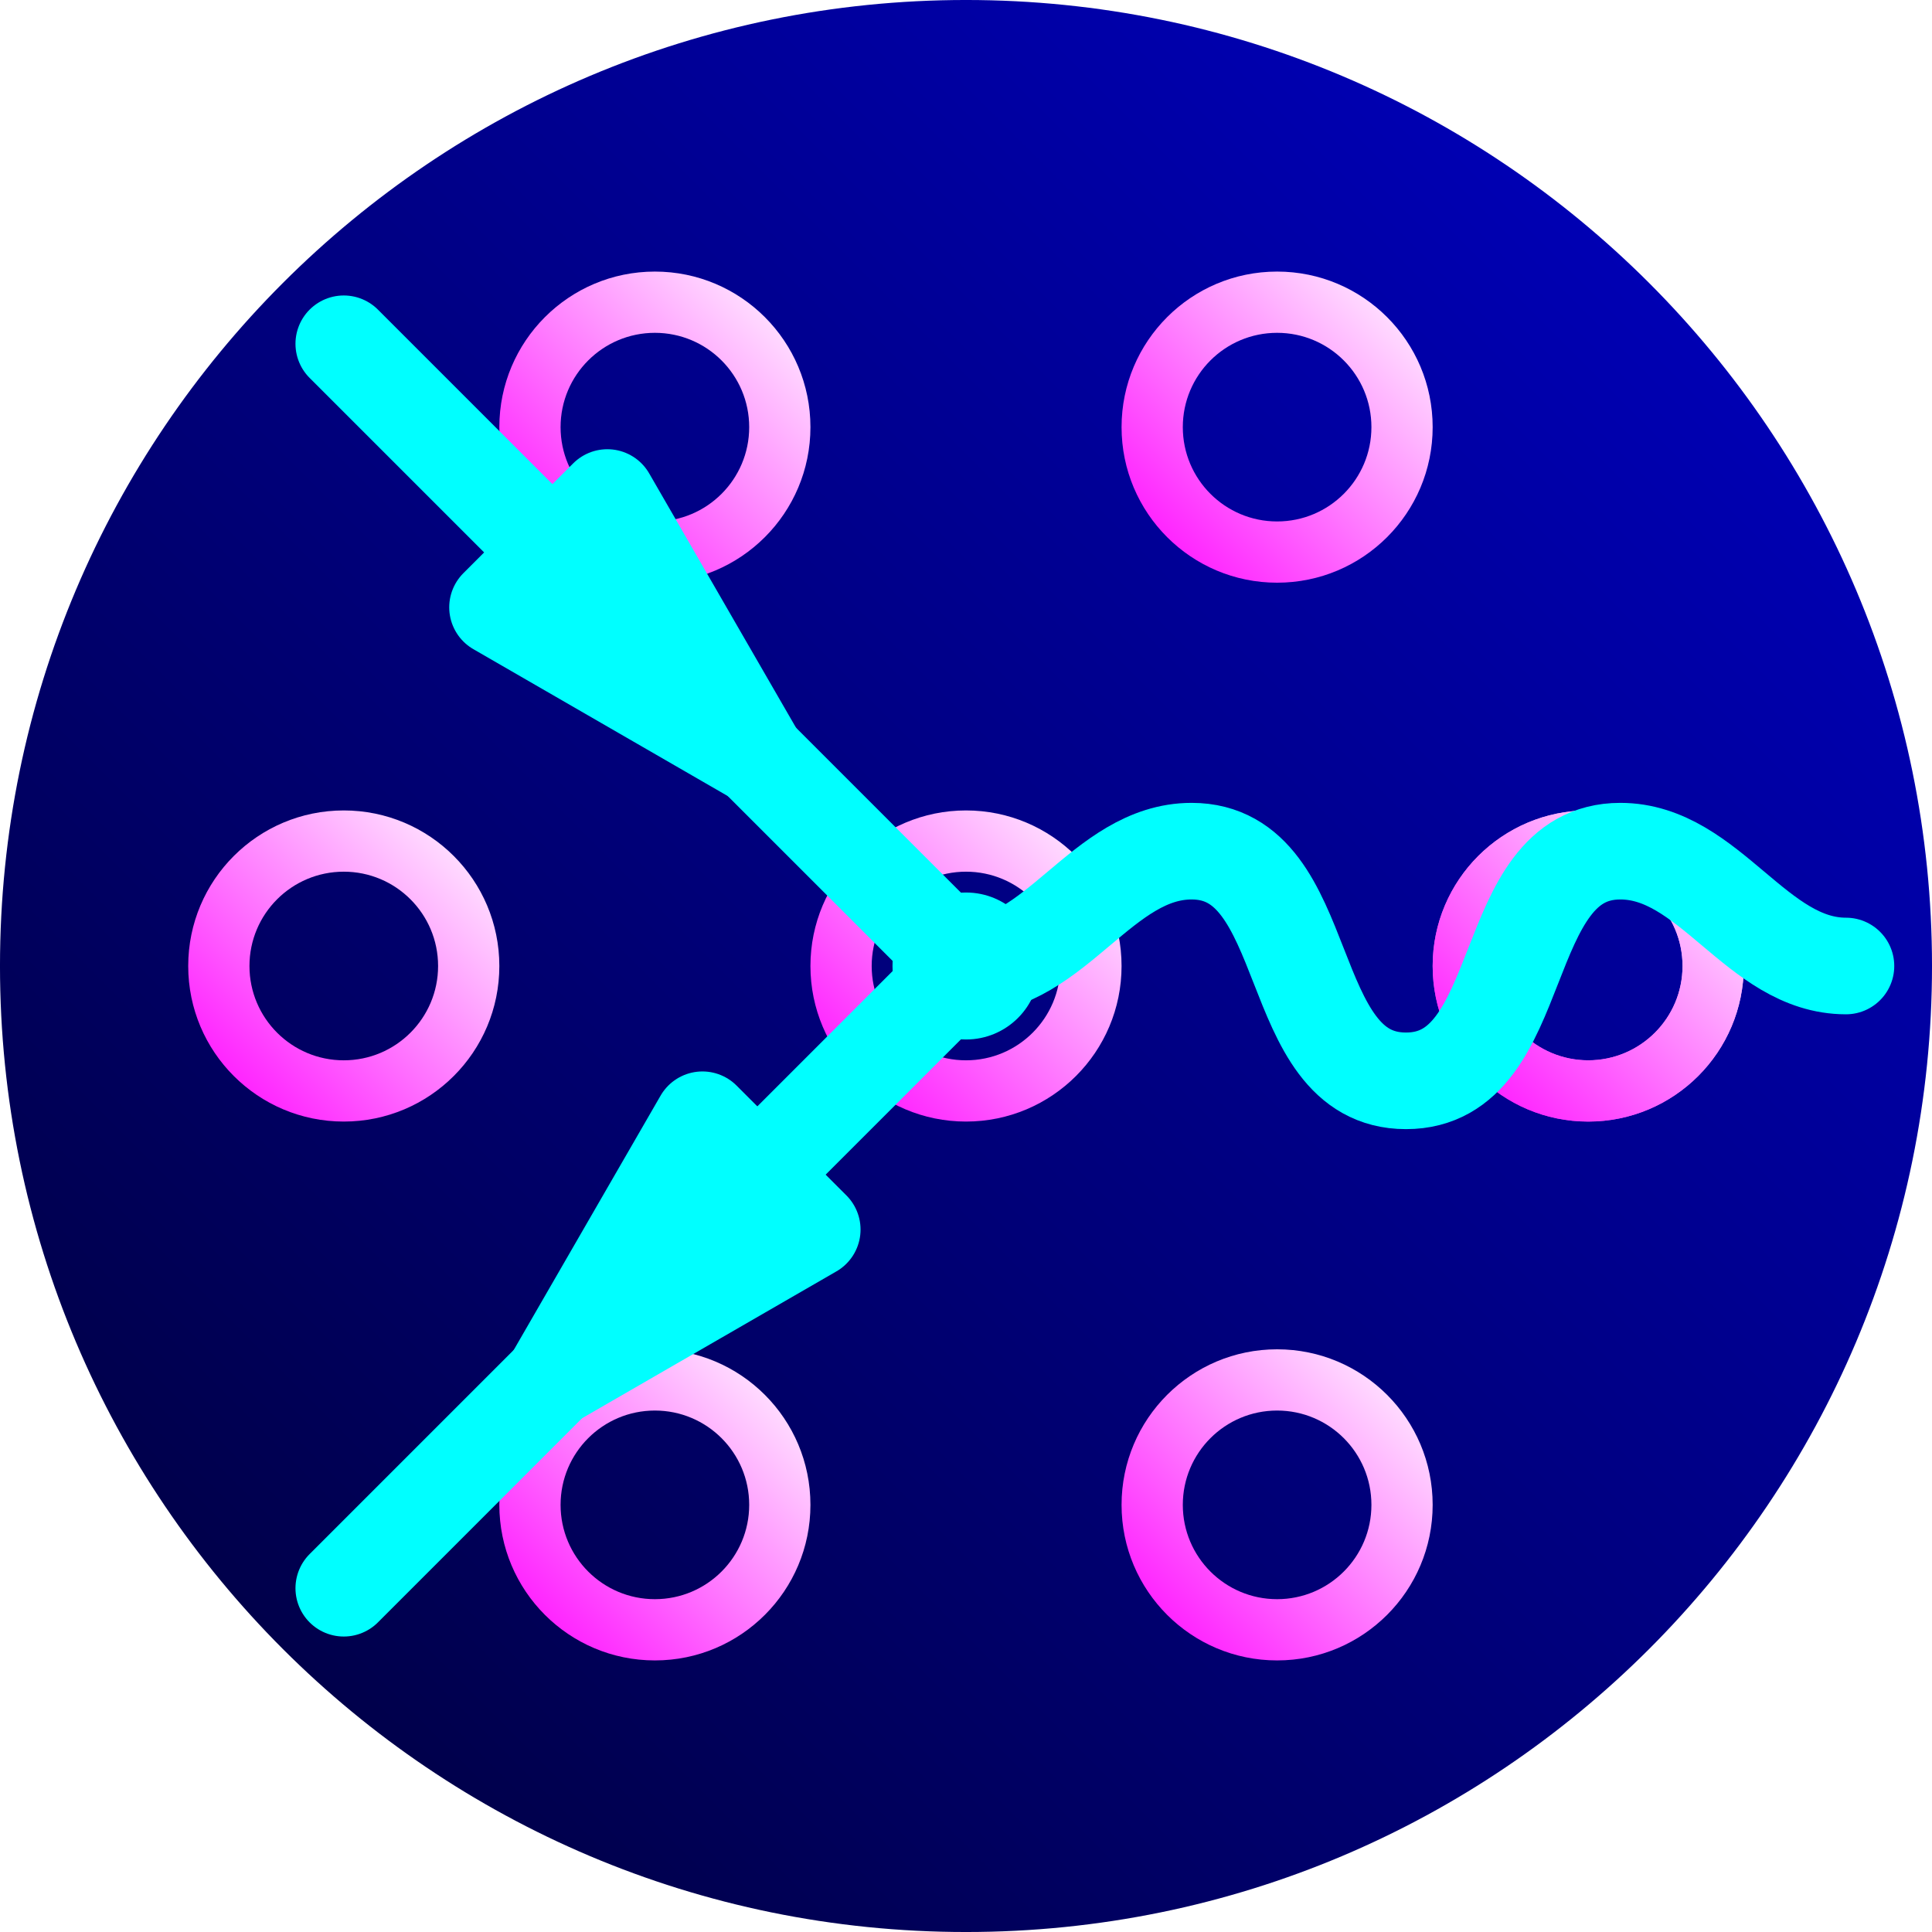
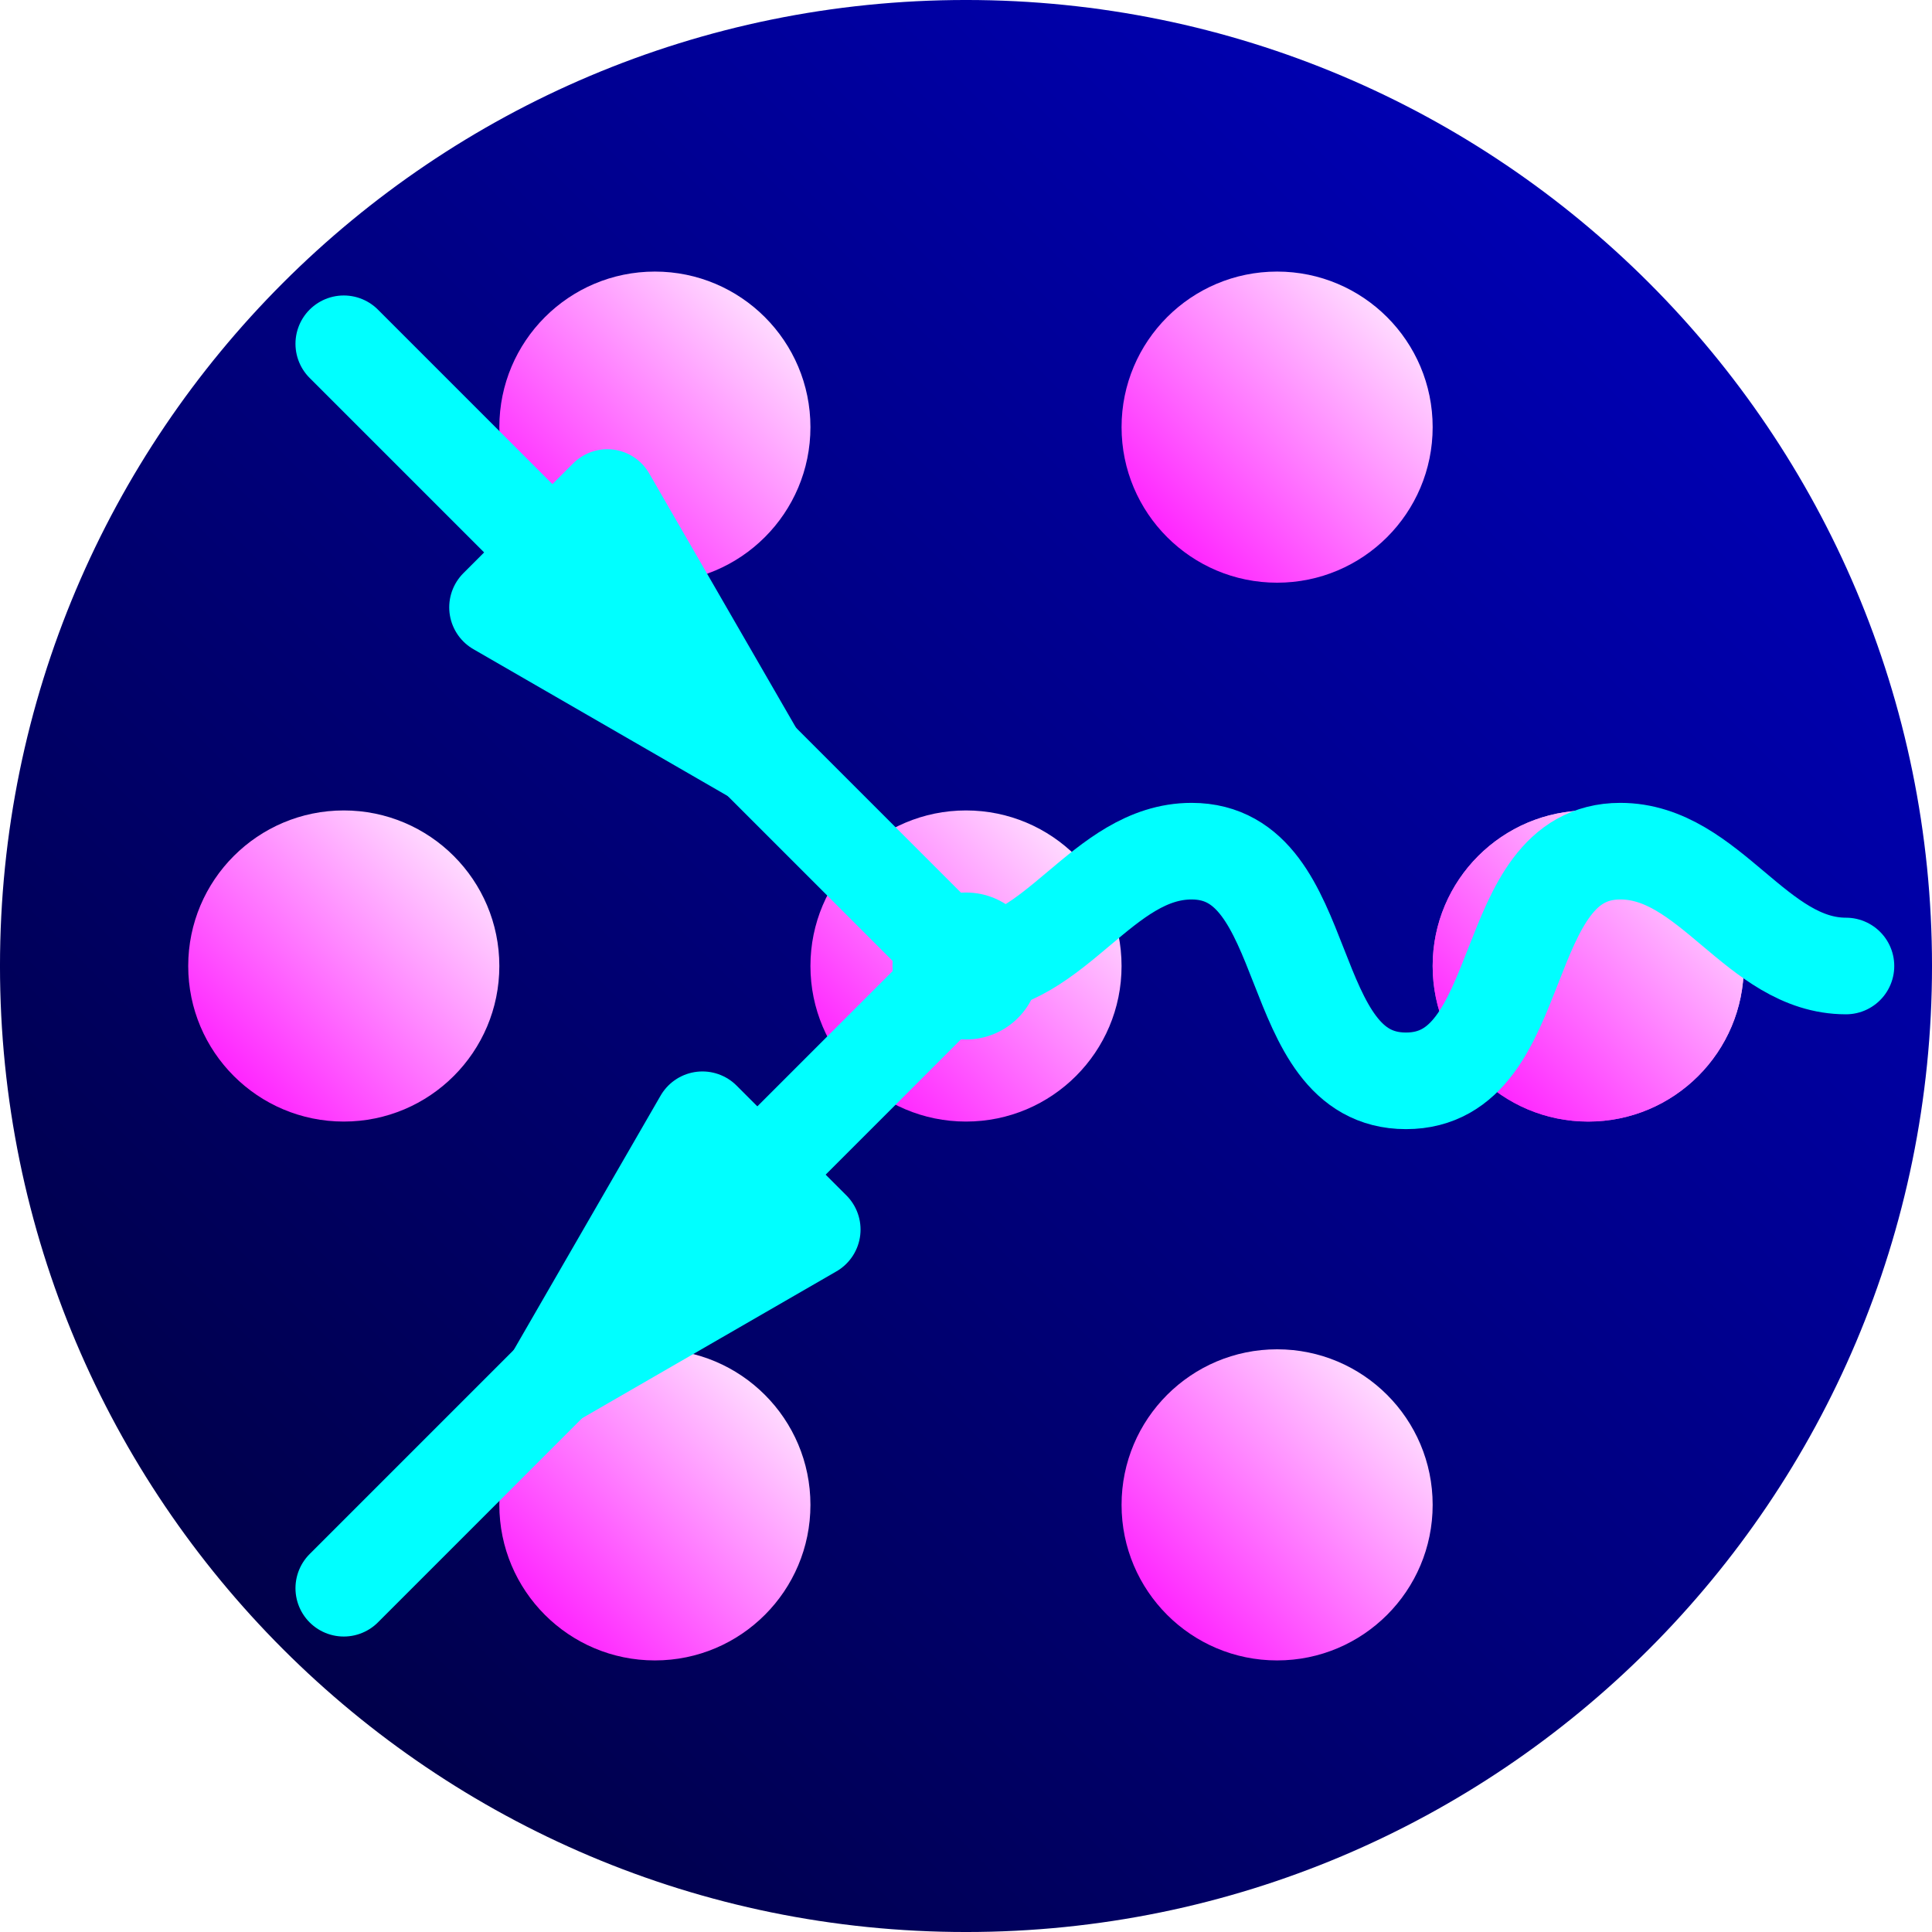
<svg xmlns="http://www.w3.org/2000/svg" version="1.1" width="100pt" height="100pt" viewBox="56.409 53.858 100 100">
  <g id="page1">
    <g>
      <linearGradient gradientUnits="userSpaceOnUse" id="grad0" x1="43.641" x2="-43.641" y1="-43.641" y2="43.641">
        <stop offset="0" stop-color="#0000bf" />
        <stop offset="1" stop-color="#00003f" />
      </linearGradient>
      <g transform="matrix(0.996264 0 0 0.996264 106.409 103.858)">
        <path d="M 50.188 0C 50.188 -27.718 27.718 -50.188 0 -50.188C -27.718 -50.188 -50.188 -27.718 -50.188 -0C -50.188 27.718 -27.718 50.188 0 50.188C 27.718 50.188 50.188 27.718 50.188 0Z" fill="url(#grad0)" />
      </g>
    </g>
    <g>
      <linearGradient gradientUnits="userSpaceOnUse" id="grad1" x1="40.409" x2="24.245" y1="-8.082" y2="8.082">
        <stop offset="0" stop-color="#ffffff" />
        <stop offset="1" stop-color="#ff00ff" />
      </linearGradient>
      <g transform="matrix(0.996264 0 0 0.996264 106.409 103.858)">
-         <path d="M 40.409 0C 40.409 -4.463 36.79 -8.082 32.327 -8.082C 27.863 -8.082 24.245 -4.463 24.245 0C 24.245 4.463 27.863 8.082 32.327 8.082C 36.79 8.082 40.409 4.463 40.409 0L 37.227 0C 37.227 2.706 35.033 4.9 32.327 4.9C 29.621 4.9 27.427 2.706 27.427 0C 27.427 -2.706 29.621 -4.9 32.327 -4.9C 35.033 -4.9 37.227 -2.706 37.227 0L 40.409 0Z" fill="url(#grad1)" />
+         <path d="M 40.409 0C 40.409 -4.463 36.79 -8.082 32.327 -8.082C 27.863 -8.082 24.245 -4.463 24.245 0C 24.245 4.463 27.863 8.082 32.327 8.082C 36.79 8.082 40.409 4.463 40.409 0Z" fill="url(#grad1)" />
      </g>
    </g>
    <g>
      <linearGradient gradientUnits="userSpaceOnUse" id="grad2" x1="24.245" x2="8.082" y1="-36.078" y2="-19.914">
        <stop offset="0" stop-color="#ffffff" />
        <stop offset="1" stop-color="#ff00ff" />
      </linearGradient>
      <g transform="matrix(0.996264 0 0 0.996264 106.409 103.858)">
-         <path d="M 24.245 -27.996C 24.245 -32.459 20.627 -36.078 16.163 -36.078C 11.7 -36.078 8.082 -32.459 8.082 -27.996C 8.082 -23.532 11.7 -19.914 16.163 -19.914C 20.627 -19.914 24.245 -23.532 24.245 -27.996L 21.063 -27.996C 21.063 -25.29 18.87 -23.096 16.163 -23.096C 13.457 -23.096 11.264 -25.29 11.264 -27.996C 11.264 -30.702 13.457 -32.896 16.163 -32.896C 18.87 -32.896 21.063 -30.702 21.063 -27.996L 24.245 -27.996Z" fill="url(#grad2)" />
+         <path d="M 24.245 -27.996C 24.245 -32.459 20.627 -36.078 16.163 -36.078C 11.7 -36.078 8.082 -32.459 8.082 -27.996C 8.082 -23.532 11.7 -19.914 16.163 -19.914C 20.627 -19.914 24.245 -23.532 24.245 -27.996Z" fill="url(#grad2)" />
      </g>
    </g>
    <g>
      <linearGradient gradientUnits="userSpaceOnUse" id="grad3" x1="-8.082" x2="-24.245" y1="-36.078" y2="-19.914">
        <stop offset="0" stop-color="#ffffff" />
        <stop offset="1" stop-color="#ff00ff" />
      </linearGradient>
      <g transform="matrix(0.996264 0 0 0.996264 106.409 103.858)">
-         <path d="M -8.082 -27.996C -8.082 -32.459 -11.7 -36.078 -16.163 -36.078C -20.627 -36.078 -24.245 -32.459 -24.245 -27.996C -24.245 -23.532 -20.627 -19.914 -16.163 -19.914C -11.7 -19.914 -8.082 -23.532 -8.082 -27.996L -11.264 -27.996C -11.264 -25.29 -13.457 -23.096 -16.163 -23.096C -18.87 -23.096 -21.063 -25.29 -21.063 -27.996C -21.063 -30.702 -18.87 -32.896 -16.163 -32.896C -13.457 -32.896 -11.264 -30.702 -11.264 -27.996L -8.082 -27.996Z" fill="url(#grad3)" />
+         <path d="M -8.082 -27.996C -8.082 -32.459 -11.7 -36.078 -16.163 -36.078C -20.627 -36.078 -24.245 -32.459 -24.245 -27.996C -24.245 -23.532 -20.627 -19.914 -16.163 -19.914C -11.7 -19.914 -8.082 -23.532 -8.082 -27.996Z" fill="url(#grad3)" />
      </g>
    </g>
    <g>
      <linearGradient gradientUnits="userSpaceOnUse" id="grad4" x1="-24.245" x2="-40.409" y1="-8.082" y2="8.082">
        <stop offset="0" stop-color="#ffffff" />
        <stop offset="1" stop-color="#ff00ff" />
      </linearGradient>
      <g transform="matrix(0.996264 0 0 0.996264 106.409 103.858)">
-         <path d="M -24.245 -3.9589e-15C -24.245 -4.463 -27.863 -8.082 -32.327 -8.082C -36.79 -8.082 -40.409 -4.463 -40.409 -3.9589e-15C -40.409 4.463 -36.79 8.082 -32.327 8.082C -27.863 8.082 -24.245 4.463 -24.245 -3.9589e-15L -27.427 -3.9589e-15C -27.427 2.706 -29.621 4.9 -32.327 4.9C -35.033 4.9 -37.227 2.706 -37.227 -3.9589e-15C -37.227 -2.706 -35.033 -4.9 -32.327 -4.9C -29.621 -4.9 -27.427 -2.706 -27.427 -3.9589e-15L -24.245 -3.9589e-15Z" fill="url(#grad4)" />
+         <path d="M -24.245 -3.9589e-15C -24.245 -4.463 -27.863 -8.082 -32.327 -8.082C -36.79 -8.082 -40.409 -4.463 -40.409 -3.9589e-15C -40.409 4.463 -36.79 8.082 -32.327 8.082C -27.863 8.082 -24.245 4.463 -24.245 -3.9589e-15Z" fill="url(#grad4)" />
      </g>
    </g>
    <g>
      <linearGradient gradientUnits="userSpaceOnUse" id="grad5" x1="-8.082" x2="-24.245" y1="19.914" y2="36.078">
        <stop offset="0" stop-color="#ffffff" />
        <stop offset="1" stop-color="#ff00ff" />
      </linearGradient>
      <g transform="matrix(0.996264 0 0 0.996264 106.409 103.858)">
-         <path d="M -8.082 27.996C -8.082 23.532 -11.7 19.914 -16.163 19.914C -20.627 19.914 -24.245 23.532 -24.245 27.996C -24.245 32.459 -20.627 36.078 -16.163 36.078C -11.7 36.078 -8.082 32.459 -8.082 27.996L -11.264 27.996C -11.264 30.702 -13.457 32.896 -16.163 32.896C -18.87 32.896 -21.063 30.702 -21.063 27.996C -21.063 25.29 -18.87 23.096 -16.163 23.096C -13.457 23.096 -11.264 25.29 -11.264 27.996L -8.082 27.996Z" fill="url(#grad5)" />
+         <path d="M -8.082 27.996C -8.082 23.532 -11.7 19.914 -16.163 19.914C -20.627 19.914 -24.245 23.532 -24.245 27.996C -24.245 32.459 -20.627 36.078 -16.163 36.078C -11.7 36.078 -8.082 32.459 -8.082 27.996Z" fill="url(#grad5)" />
      </g>
    </g>
    <g>
      <linearGradient gradientUnits="userSpaceOnUse" id="grad6" x1="24.245" x2="8.082" y1="19.914" y2="36.078">
        <stop offset="0" stop-color="#ffffff" />
        <stop offset="1" stop-color="#ff00ff" />
      </linearGradient>
      <g transform="matrix(0.996264 0 0 0.996264 106.409 103.858)">
-         <path d="M 24.245 27.996C 24.245 23.532 20.627 19.914 16.163 19.914C 11.7 19.914 8.082 23.532 8.082 27.996C 8.082 32.459 11.7 36.078 16.163 36.078C 20.627 36.078 24.245 32.459 24.245 27.996L 21.063 27.996C 21.063 30.702 18.87 32.896 16.163 32.896C 13.457 32.896 11.264 30.702 11.264 27.996C 11.264 25.29 13.457 23.096 16.163 23.096C 18.87 23.096 21.063 25.29 21.063 27.996L 24.245 27.996Z" fill="url(#grad6)" />
+         <path d="M 24.245 27.996C 24.245 23.532 20.627 19.914 16.163 19.914C 11.7 19.914 8.082 23.532 8.082 27.996C 8.082 32.459 11.7 36.078 16.163 36.078C 20.627 36.078 24.245 32.459 24.245 27.996Z" fill="url(#grad6)" />
      </g>
    </g>
    <g>
      <linearGradient gradientUnits="userSpaceOnUse" id="grad7" x1="8.082" x2="-8.082" y1="-8.082" y2="8.082">
        <stop offset="0" stop-color="#ffffff" />
        <stop offset="1" stop-color="#ff00ff" />
      </linearGradient>
      <g transform="matrix(0.996264 0 0 0.996264 106.409 103.858)">
-         <path d="M 8.082 0C 8.082 -4.463 4.463 -8.082 0 -8.082C -4.463 -8.082 -8.082 -4.463 -8.082 -0C -8.082 4.463 -4.463 8.082 0 8.082C 4.463 8.082 8.082 4.463 8.082 0L 4.9 0C 4.9 2.706 2.706 4.9 0 4.9C -2.706 4.9 -4.9 2.706 -4.9 -0C -4.9 -2.706 -2.706 -4.9 0 -4.9C 2.706 -4.9 4.9 -2.706 4.9 0L 8.082 0Z" fill="url(#grad7)" />
+         <path d="M 8.082 0C 8.082 -4.463 4.463 -8.082 0 -8.082C -4.463 -8.082 -8.082 -4.463 -8.082 -0C -8.082 4.463 -4.463 8.082 0 8.082C 4.463 8.082 8.082 4.463 8.082 0Z" fill="url(#grad7)" />
      </g>
    </g>
    <g>
      <linearGradient gradientUnits="userSpaceOnUse" id="grad8" x1="40.409" x2="24.245" y1="-8.082" y2="8.082">
        <stop offset="0" stop-color="#ffffff" />
        <stop offset="1" stop-color="#ff00ff" />
      </linearGradient>
      <g transform="matrix(0.996264 0 0 0.996264 106.409 103.858)">
        <path d="M 40.409 0C 40.409 -4.463 36.79 -8.082 32.327 -8.082C 27.863 -8.082 24.245 -4.463 24.245 0C 24.245 4.463 27.863 8.082 32.327 8.082C 36.79 8.082 40.409 4.463 40.409 0L 37.227 0C 37.227 2.706 35.033 4.9 32.327 4.9C 29.621 4.9 27.427 2.706 27.427 0C 27.427 -2.706 29.621 -4.9 32.327 -4.9C 35.033 -4.9 37.227 -2.706 37.227 0L 40.409 0Z" fill="url(#grad8)" />
      </g>
    </g>
    <g transform="matrix(0.996264 0 0 0.996264 106.409 103.858)">
      <path d="M -32.327 -32.327L 0 0" fill="none" stroke="#00ffff" stroke-linecap="round" stroke-linejoin="round" stroke-miterlimit="10.037" stroke-width="5.019" />
    </g>
    <g transform="matrix(0.996264 0 0 0.996264 106.409 103.858)">
      <path d="M -10.84 -10.84L -18.634 -24.339L -24.339 -18.634L -10.84 -10.84Z" fill="#00ffff" />
    </g>
    <g transform="matrix(0.996264 0 0 0.996264 106.409 103.858)">
      <path d="M -10.84 -10.84L -18.634 -24.339L -24.339 -18.634L -10.84 -10.84Z" fill="none" stroke="#00ffff" stroke-linecap="round" stroke-linejoin="round" stroke-miterlimit="10.037" stroke-width="5.019" />
    </g>
    <g transform="matrix(0.996264 0 0 0.996264 106.409 103.858)">
      <path d="M 0 0L -32.327 32.327" fill="none" stroke="#00ffff" stroke-linecap="round" stroke-linejoin="round" stroke-miterlimit="10.037" stroke-width="5.019" />
    </g>
    <g transform="matrix(0.996264 0 0 0.996264 106.409 103.858)">
      <path d="M -21.487 21.487L -7.988 13.693L -13.693 7.988L -21.487 21.487Z" fill="#00ffff" />
    </g>
    <g transform="matrix(0.996264 0 0 0.996264 106.409 103.858)">
      <path d="M -21.487 21.487L -7.988 13.693L -13.693 7.988L -21.487 21.487Z" fill="none" stroke="#00ffff" stroke-linecap="round" stroke-linejoin="round" stroke-miterlimit="10.037" stroke-width="5.019" />
    </g>
    <g transform="matrix(0.996264 0 0 0.996264 106.409 103.858)">
      <path d="M 0 0C 4.637 -3.53249e-16 7.086 -5.966 11.722 -5.966C 18.19 -5.966 16.391 5.966 22.859 5.966C 29.326 5.966 27.527 -5.966 33.995 -5.966C 38.631 -5.966 41.081 -3.53249e-16 45.717 0" fill="none" stroke="#00ffff" stroke-linecap="round" stroke-linejoin="round" stroke-miterlimit="10.037" stroke-width="5.019" />
    </g>
    <g transform="matrix(0.996264 0 0 0.996264 106.409 103.858)">
      <path d="M 3.818 0C 3.818 -2.109 2.109 -3.818 0 -3.818C -2.109 -3.818 -3.818 -2.109 -3.818 -0C -3.818 2.109 -2.109 3.818 0 3.818C 2.109 3.818 3.818 2.109 3.818 0Z" fill="#00ffff" />
    </g>
  </g>
</svg>
